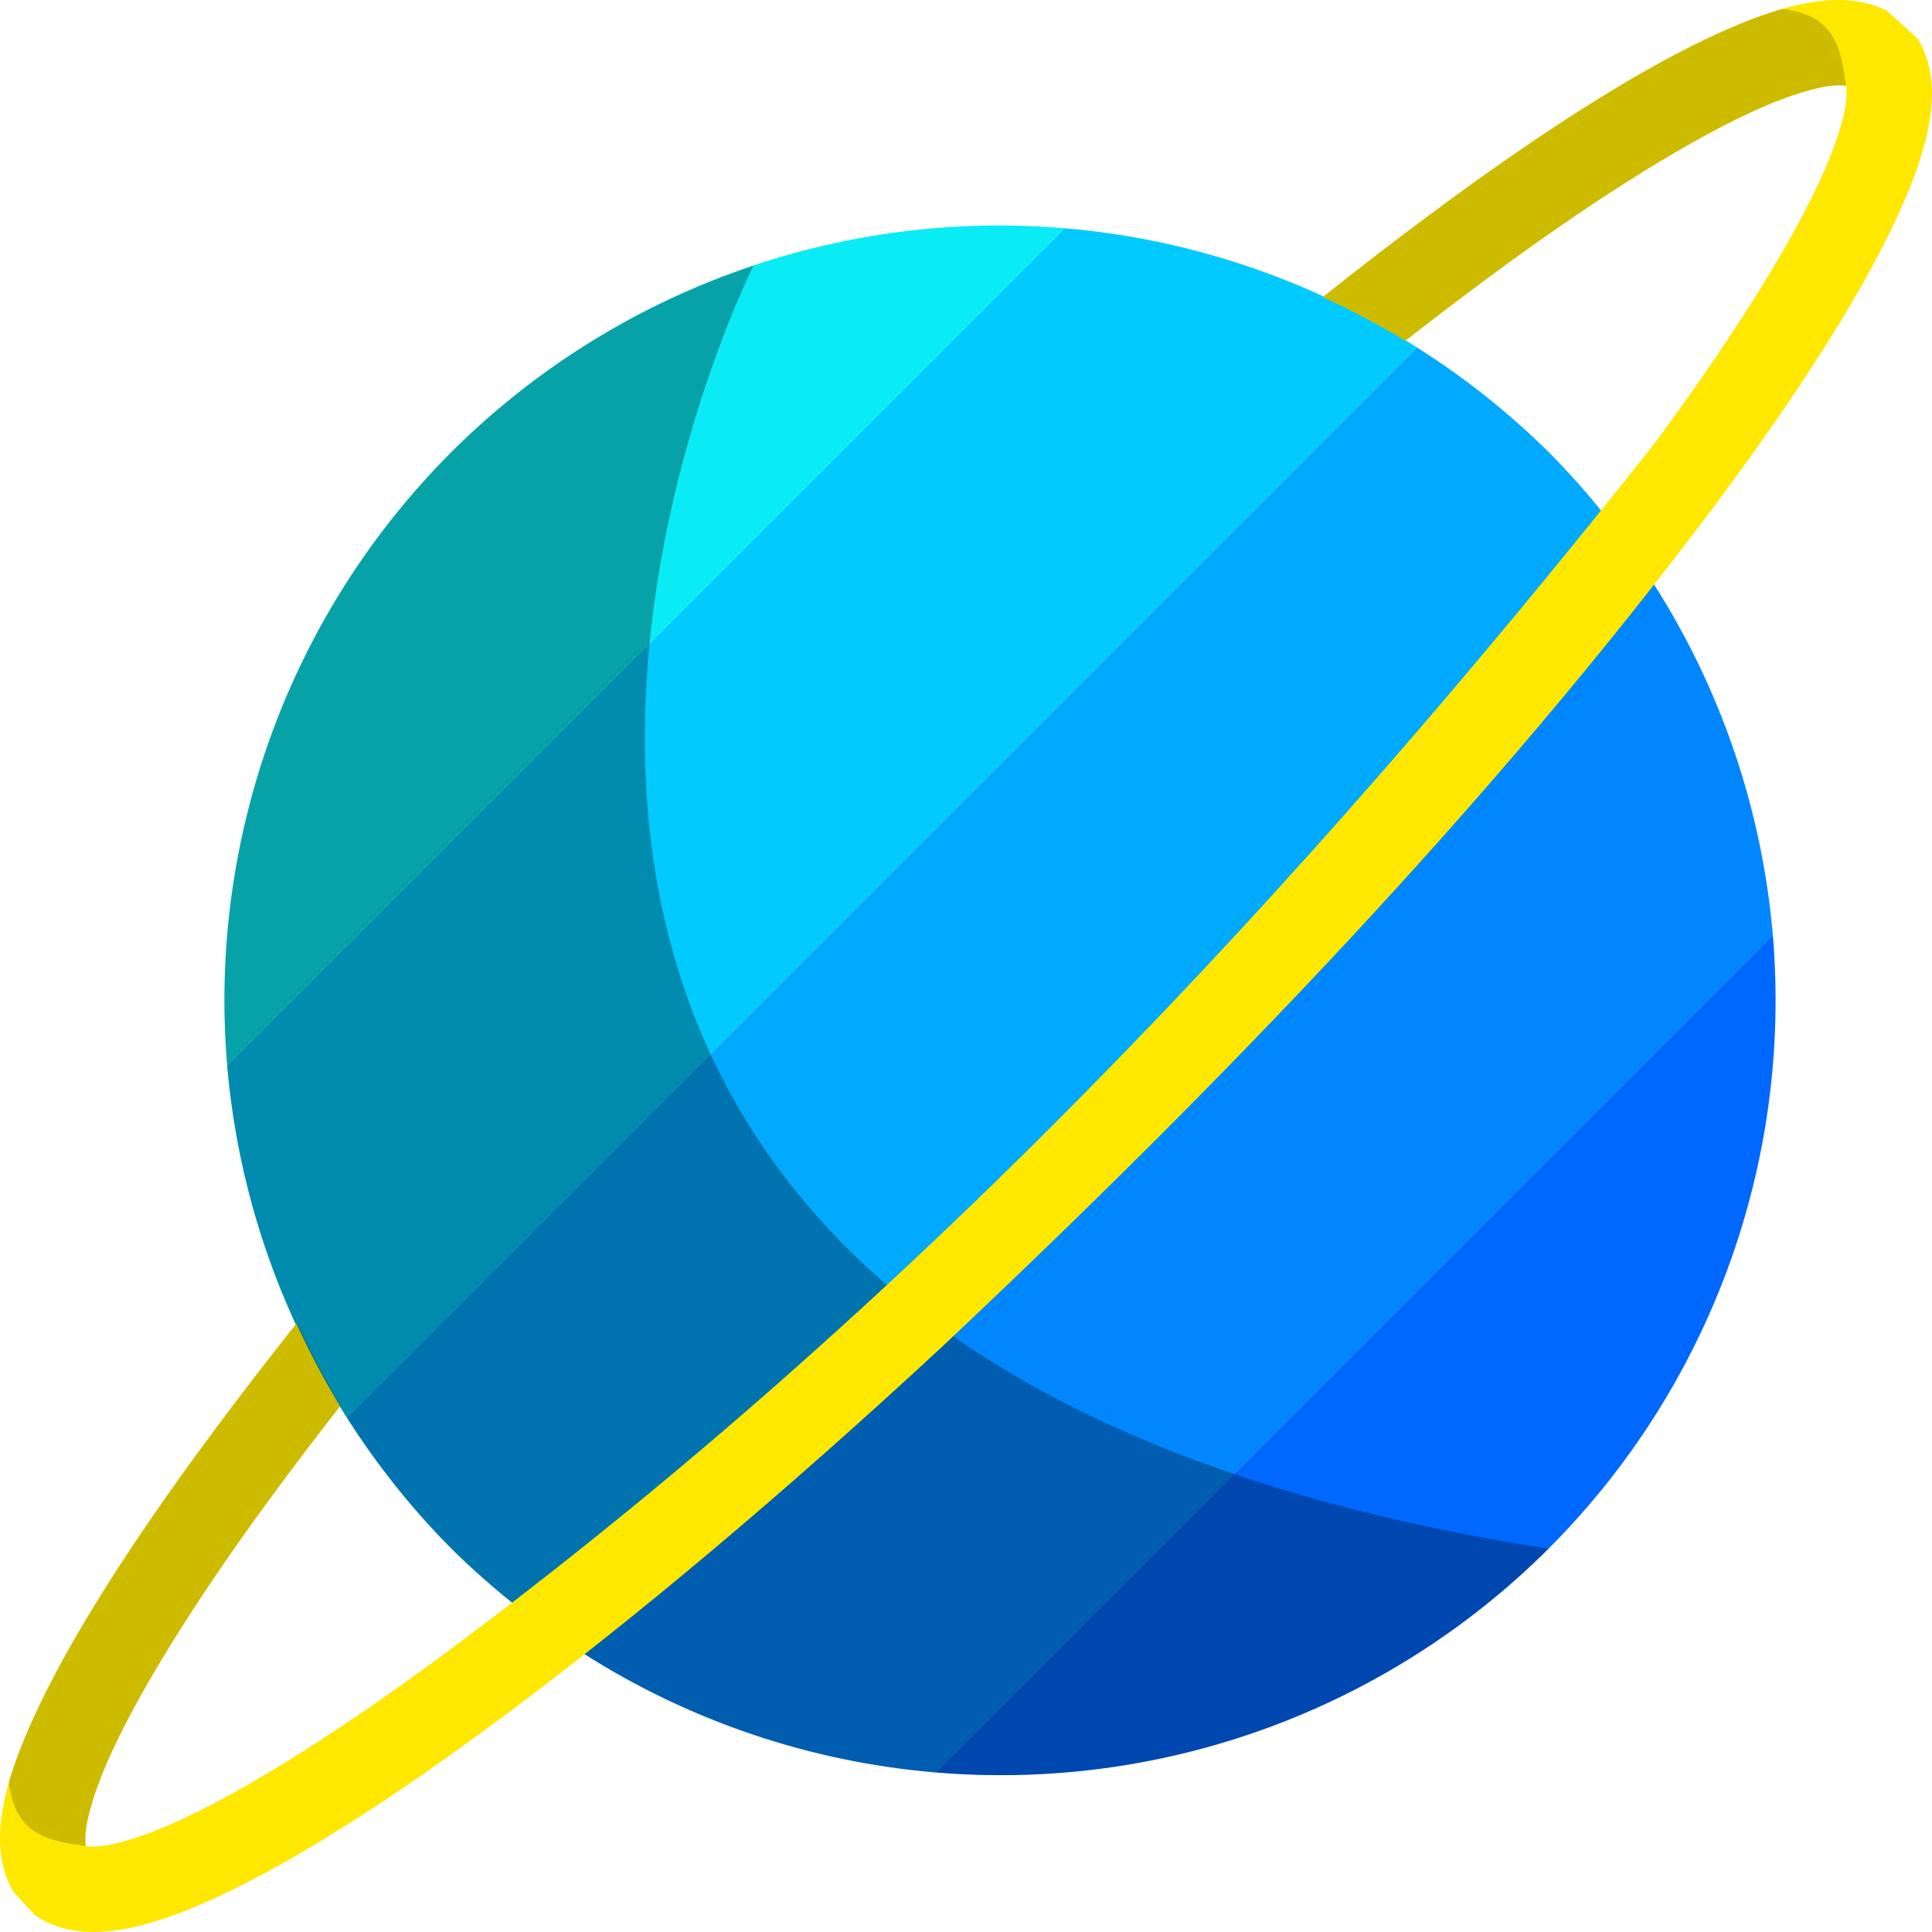
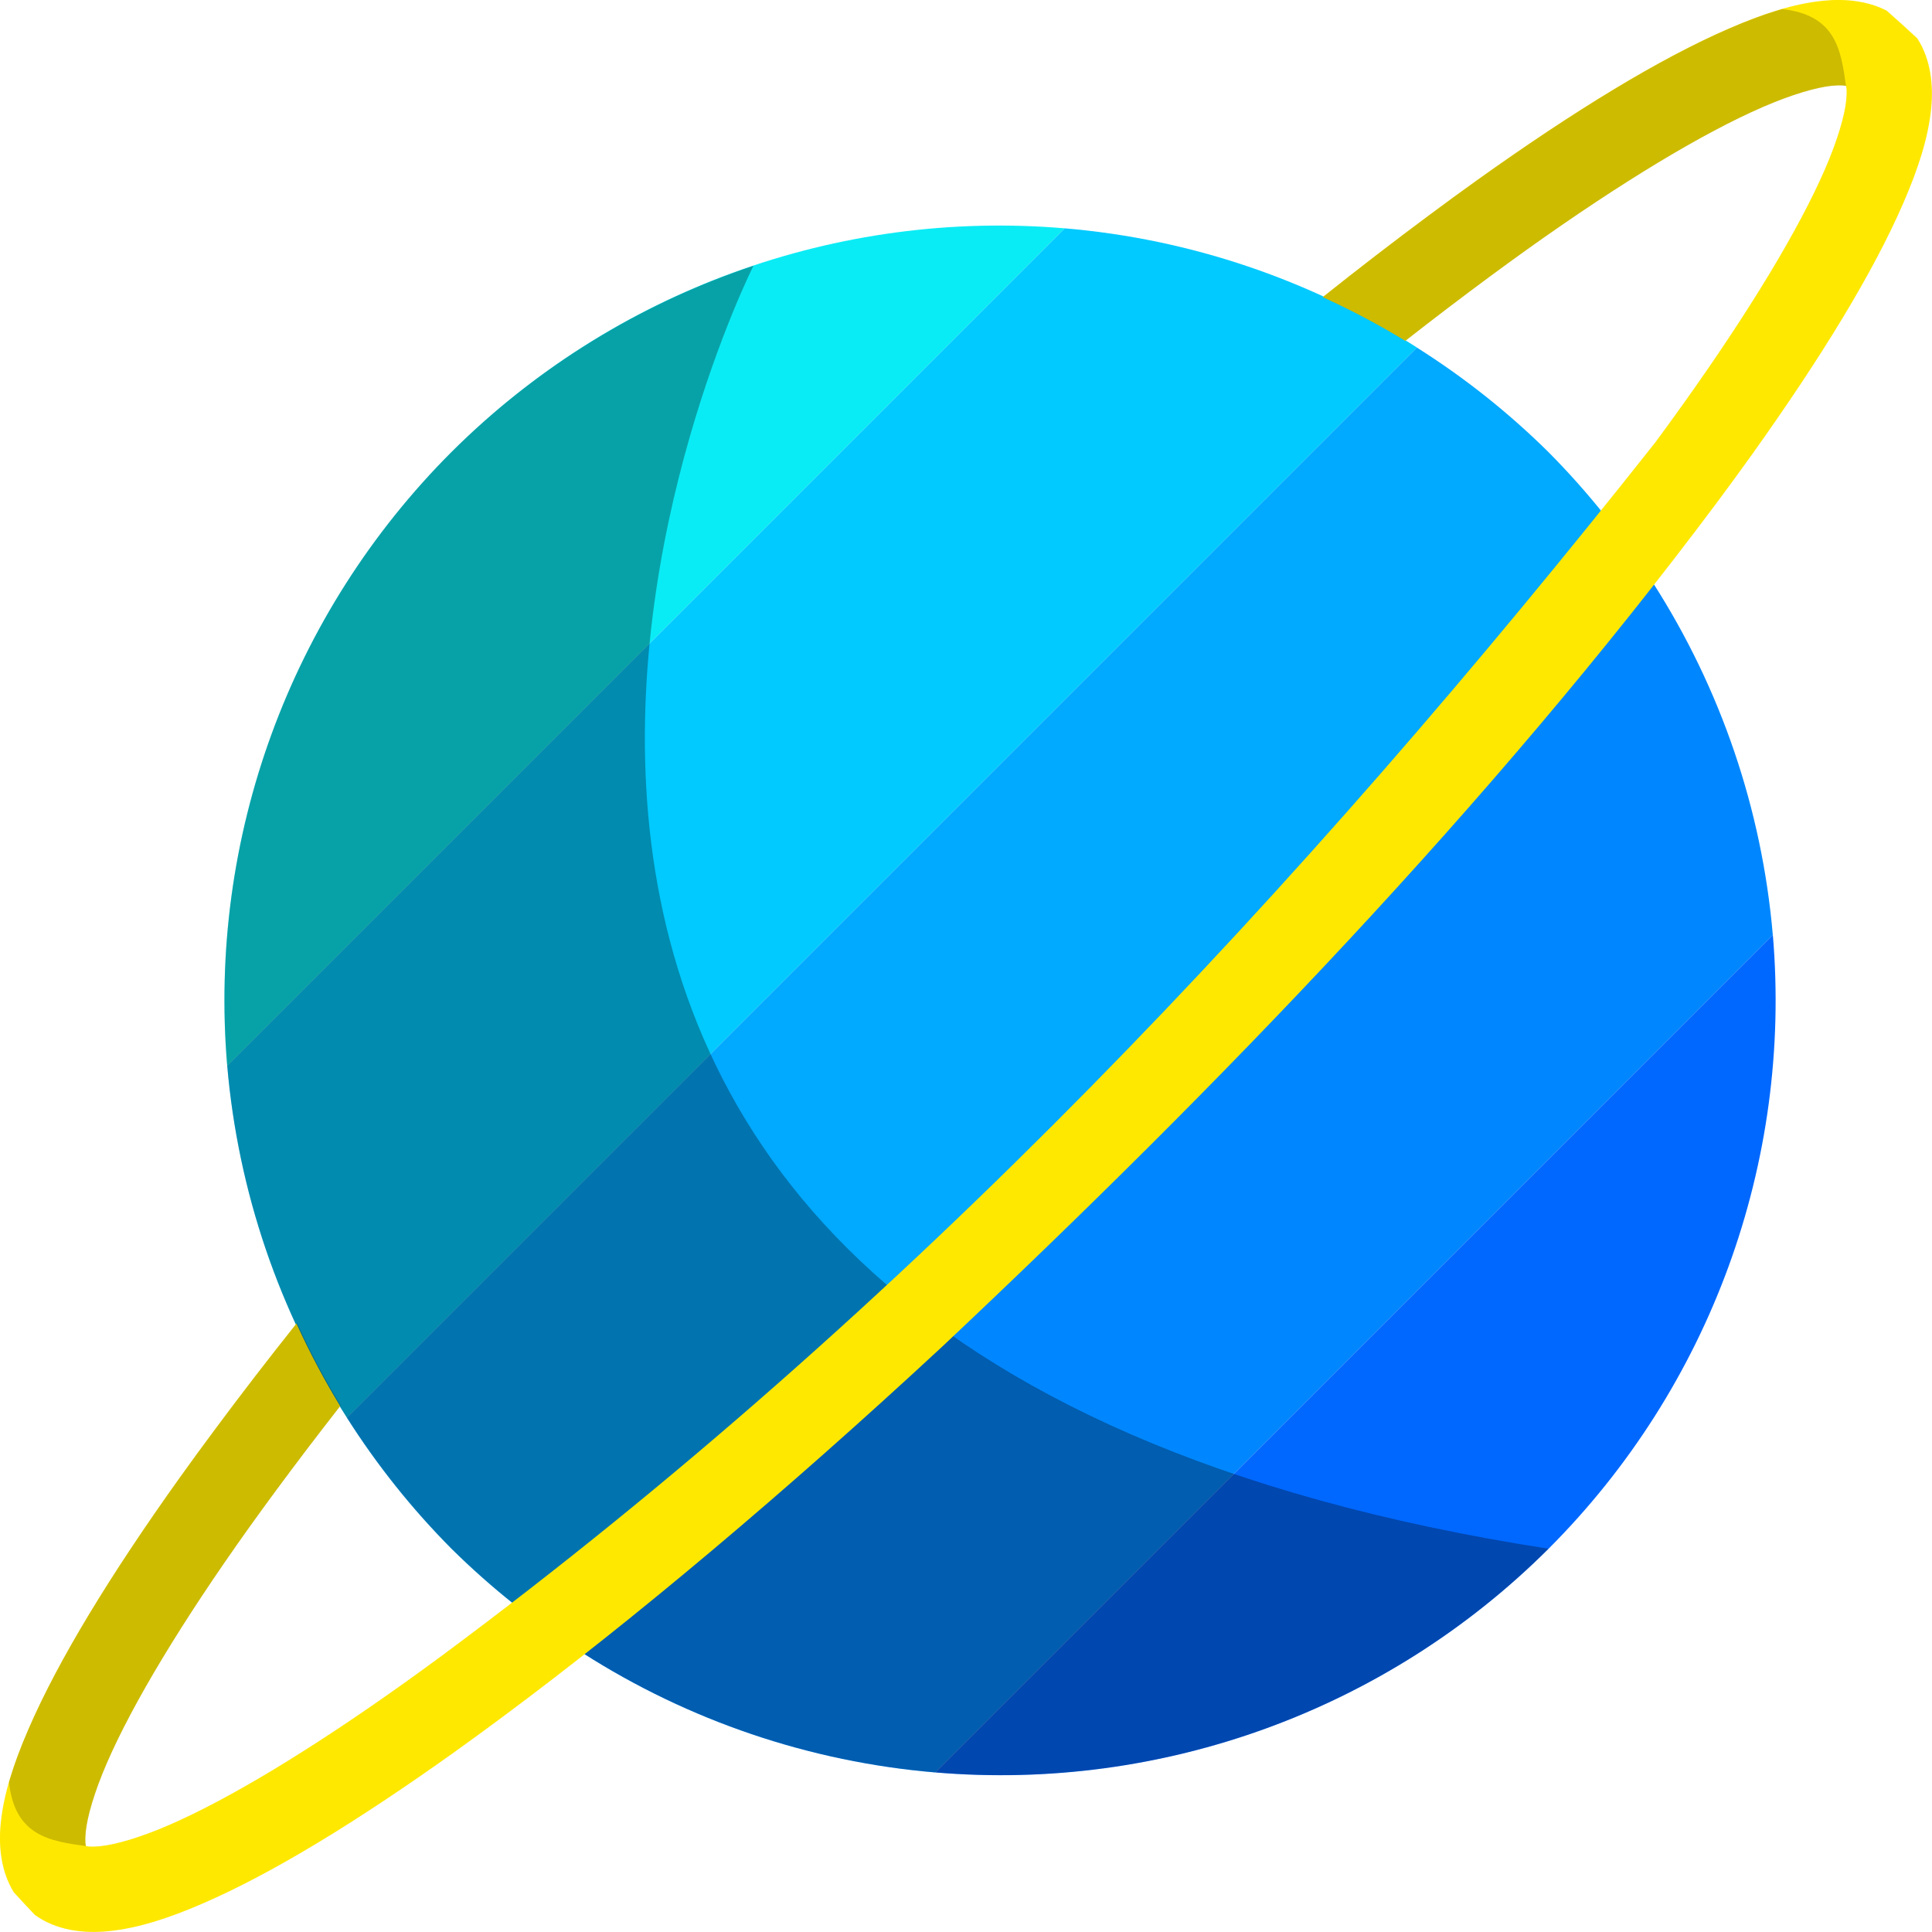
- <svg xmlns="http://www.w3.org/2000/svg" width="149.608mm" height="149.608mm" viewBox="0 0 149.608 149.608" version="1.1" id="svg64">
-   <defs id="defs58" />
-   <g id="layer1" transform="translate(-155.0056,-136.7734)">
-     <g style="display:inline" id="g874" transform="translate(239.5951,50.58898)">
-       <g id="g861">
-         <g id="g4553" transform="rotate(-45,148.7274,319.388)">
-           <g id="g4559">
-             <path style="opacity:1;fill:#0aecf5;fill-opacity:1;stroke-width:0.265;stroke-miterlimit:4;stroke-dasharray:none" d="M 148.63,38.979 A 60.06,60.06 0 0 0 102.726,60.312 l 91.727,-2e-6 A 60.06,60.06 0 0 0 148.63,38.979 Z" id="path4519" />
-             <path style="opacity:1;fill:#00caff;fill-opacity:1;stroke-width:0.265;stroke-miterlimit:4;stroke-dasharray:none" d="M 102.726,60.312 A 60.06,60.06 0 0 0 90.016,86.13 H 207.21 A 60.06,60.06 0 0 0 194.453,60.312 Z" id="path4521" />
-             <path style="opacity:1;fill:#00a9ff;fill-opacity:0.995;stroke-width:0.265;stroke-miterlimit:4;stroke-dasharray:none" d="m 90.016,86.13 a 60.06,60.06 0 0 0 -1.447,12.909 60.06,60.06 0 0 0 1.48,12.909 H 207.244 a 60.06,60.06 0 0 0 1.446,-12.909 60.06,60.06 0 0 0 -1.48,-12.909 z" id="path4523" />
-             <path style="opacity:1;fill:#0087ff;fill-opacity:1;stroke-width:0.265;stroke-miterlimit:4;stroke-dasharray:none" d="m 90.049,111.948 a 60.06,60.06 0 0 0 12.757,25.819 l 91.727,1e-5 a 60.06,60.06 0 0 0 12.71,-25.819 z" id="path4525" />
-             <path style="opacity:1;fill:#0068ff;fill-opacity:1;stroke-width:0.265;stroke-miterlimit:4;stroke-dasharray:none" d="m 102.807,137.766 a 60.06,60.06 0 0 0 45.823,21.333 60.06,60.06 0 0 0 45.904,-21.333 z" id="path4527" />
-           </g>
+ <svg xmlns="http://www.w3.org/2000/svg" id="svg28" viewBox="0 0 149.61 149.61" version="1.1" height="149.61mm" width="149.61mm">
+   <defs id="defs32" />
+   <g id="g26" transform="translate(-155.01 -136.77)">
+     <g id="g24" transform="translate(239.6 50.589)">
+       <g id="g16" transform="rotate(-45 148.73 319.39)">
+         <g id="g14" stroke-width=".265">
+           <path id="path4" fill="#0aecf5" d="m148.63 38.979a60.06 60.06 0 0 0-45.904 21.333l91.727-2e-6a60.06 60.06 0 0 0-45.823-21.333z" />
+           <path id="path6" fill="#00caff" d="m102.73 60.312a60.06 60.06 0 0 0-12.709 25.818h117.19a60.06 60.06 0 0 0-12.757-25.818z" />
+           <path id="path8" fill-opacity=".995" fill="#00a9ff" d="m90.016 86.13a60.06 60.06 0 0 0-1.447 12.909 60.06 60.06 0 0 0 1.48 12.909h117.19a60.06 60.06 0 0 0 1.446-12.909 60.06 60.06 0 0 0-1.48-12.909z" />
+           <path id="path10" fill="#0087ff" d="m90.049 111.95a60.06 60.06 0 0 0 12.757 25.819l91.727 1e-5a60.06 60.06 0 0 0 12.71-25.819z" />
+           <path id="path12" fill="#0068ff" d="m102.81 137.77a60.06 60.06 0 0 0 45.823 21.333 60.06 60.06 0 0 0 45.904-21.333z" />
        </g>
-         <path style="opacity:1;fill:#000000;fill-opacity:0.314;stroke:none;stroke-width:1px;stroke-linecap:butt;stroke-linejoin:miter;stroke-opacity:1" d="m -99.271,403.541 a 227,227 0 0 0 -88.273,54.453 227,227 0 0 0 -65.666,179.693 227,227 0 0 0 35.033,102.965 227,227 0 0 0 30.633,38.369 227,227 0 0 0 38.455,30.543 227,227 0 0 0 103.096,34.906 227,227 0 0 0 179.477,-65.449 C -257.751,718.403 -99.219,403.574 -99.219,403.574 c 0,0 -0.052,-0.033 -0.053,-0.033 z" id="path60" transform="scale(0.2645833)" />
      </g>
-       <path id="path4571" d="m 17.842,109.192 c 2.197,0.999 4.332,2.129 6.393,3.385 2.245,-1.758 4.421,-3.412 6.526,-4.967 0.985,-0.727 1.959,-1.438 2.908,-2.116 7.334,-5.235 13.649,-9.029 18.248,-11.025 2.3,-0.998 4.179,-1.526 5.336,-1.644 0.712,-0.072 1.002,-0.013 1.109,0.015 0.028,0.106 0.086,0.395 0.014,1.108 -0.117,1.157 -0.646,3.037 -1.644,5.336 -1.996,4.599 -5.789,10.914 -11.025,18.248 -0.68,0.952 -1.386,1.924 -2.114,2.91 -27.329,34.574 -58.025,67.3 -93.952,93.945 -0.977,0.72 -1.939,1.419 -2.883,2.093 -7.334,5.235 -13.65,9.031 -18.249,11.026 -2.3,0.998 -4.177,1.525 -5.335,1.642 -0.712,0.072 -1.002,0.014 -1.109,-0.013 -0.028,-0.107 -0.086,-0.398 -0.014,-1.11 0.117,-1.157 0.644,-3.035 1.642,-5.335 1.996,-4.599 5.791,-10.915 11.026,-18.25 0.671,-0.94 1.376,-1.905 2.095,-2.879 1.545,-2.094 3.19,-4.259 4.937,-6.491 -1.256,-2.062 -2.386,-4.197 -3.385,-6.395 -2.241,2.813 -4.33,5.532 -6.281,8.158 -0.949,1.277 -1.875,2.539 -2.751,3.766 -5.394,7.557 -9.388,14.104 -11.711,19.459 -1.162,2.677 -1.926,5.046 -2.155,7.3 -0.183,1.808 0.016,3.752 1.01,5.359 0.538,0.592 1.083,1.177 1.635,1.757 1.671,1.207 3.777,1.453 5.726,1.255 2.254,-0.228 4.623,-0.993 7.3,-2.155 5.354,-2.323 11.902,-6.318 19.459,-11.712 1.227,-0.876 2.489,-1.802 3.766,-2.75 10.123,-7.52 21.752,-17.28 33.996,-28.637 21.392,-20.13 42.609,-42.095 59.955,-65.309 0.956,-1.286 1.888,-2.556 2.77,-3.792 5.394,-7.557 9.388,-14.105 11.711,-19.459 1.162,-2.677 1.928,-5.048 2.156,-7.302 0.187,-1.847 -0.023,-3.834 -1.072,-5.46 -0.779,-0.728 -1.57,-1.443 -2.372,-2.146 -1.127,-0.581 -2.391,-0.814 -3.642,-0.826 -0.431,-0.004 -0.861,0.018 -1.284,0.061 -2.254,0.228 -4.625,0.994 -7.302,2.156 -5.354,2.323 -11.902,6.318 -19.459,11.712 -1.235,0.882 -2.506,1.815 -3.792,2.77 -2.637,1.959 -5.367,4.057 -8.192,6.309 z" style="opacity:1;fill:#ffe800;fill-opacity:1;stroke-width:0.454;stroke-miterlimit:4;stroke-dasharray:none" />
-       <path d="m -61.583,188.617 c 0.999,2.197 2.129,4.332 3.385,6.393 -1.758,2.245 -3.412,4.421 -4.967,6.526 -0.727,0.985 -1.438,1.959 -2.116,2.908 -5.235,7.334 -9.029,13.649 -11.025,18.248 -0.998,2.3 -1.526,4.179 -1.644,5.336 -0.072,0.712 -0.013,1.002 0.015,1.109 -2.743,-0.386 -5.5,-0.751 -5.959,-4.943 0.375,-1.308 0.886,-2.675 1.519,-4.135 2.323,-5.354 6.318,-11.902 11.712,-19.459 0.882,-1.235 1.815,-2.506 2.77,-3.792 1.959,-2.637 4.057,-5.367 6.309,-8.192 z m 79.424,-79.424 c 2.197,0.999 4.332,2.129 6.393,3.385 2.245,-1.758 4.421,-3.412 6.526,-4.967 0.985,-0.727 1.959,-1.438 2.908,-2.116 7.334,-5.235 13.649,-9.029 18.248,-11.025 2.3,-0.998 4.179,-1.526 5.336,-1.644 0.712,-0.072 1.002,-0.013 1.109,0.015 -0.386,-2.743 -0.751,-5.5 -4.943,-5.959 -1.308,0.375 -2.675,0.886 -4.135,1.519 -5.354,2.323 -11.902,6.318 -19.459,11.712 -1.235,0.882 -2.506,1.815 -3.792,2.77 -2.637,1.959 -5.367,4.057 -8.192,6.309 z" style="opacity:1;fill:#000000;fill-opacity:0.196;fill-rule:evenodd;stroke:none;stroke-width:0.265px;stroke-linecap:butt;stroke-linejoin:miter;stroke-opacity:1" id="path4695" />
+       <path id="path18" fill-opacity=".314" d="m-99.271 403.54a227 227 0 0 0-88.273 54.453 227 227 0 0 0-65.666 179.69 227 227 0 0 0 35.033 102.96 227 227 0 0 0 30.633 38.369 227 227 0 0 0 38.455 30.543 227 227 0 0 0 103.1 34.906 227 227 0 0 0 179.48-65.449c-391.23-60.618-232.7-375.45-232.7-375.45s-0.052-0.033-0.053-0.033z" transform="scale(.26458)" />
+       <path id="path20" stroke-width=".454" fill="#ffe800" d="m17.842 109.19c2.197 0.999 4.332 2.129 6.393 3.385 2.245-1.758 4.421-3.412 6.526-4.967 0.985-0.727 1.959-1.438 2.908-2.116 7.334-5.235 13.649-9.029 18.248-11.025 2.3-0.998 4.179-1.526 5.336-1.644 0.712-0.072 1.002-0.013 1.109 0.015 0.028 0.106 0.086 0.395 0.014 1.107-0.117 1.157-0.646 3.037-1.644 5.336-1.996 4.599-5.789 10.914-11.025 18.248-0.68 0.952-1.386 1.924-2.114 2.91-27.329 34.574-58.025 67.3-93.952 93.945-0.977 0.72-1.939 1.419-2.883 2.093-7.334 5.235-13.65 9.03-18.249 11.026-2.3 0.998-4.178 1.525-5.335 1.642-0.712 0.072-1.002 0.014-1.109-0.013-0.028-0.107-0.086-0.398-0.014-1.11 0.117-1.157 0.644-3.035 1.642-5.335 1.996-4.599 5.791-10.915 11.026-18.25 0.671-0.94 1.376-1.905 2.095-2.879 1.545-2.094 3.19-4.259 4.937-6.491-1.256-2.062-2.386-4.197-3.385-6.395-2.241 2.813-4.33 5.532-6.281 8.158-0.949 1.277-1.875 2.539-2.751 3.766-5.394 7.557-9.388 14.104-11.711 19.459-1.162 2.677-1.927 5.046-2.155 7.301-0.183 1.808 0.016 3.752 1.01 5.359 0.538 0.592 1.083 1.177 1.635 1.756 1.671 1.207 3.777 1.453 5.726 1.255 2.254-0.228 4.623-0.993 7.301-2.155 5.354-2.323 11.902-6.318 19.459-11.712 1.227-0.876 2.489-1.802 3.766-2.75 10.123-7.52 21.752-17.28 33.996-28.637 21.392-20.13 42.609-42.095 59.955-65.309 0.956-1.286 1.888-2.556 2.77-3.792 5.394-7.557 9.388-14.105 11.711-19.459 1.162-2.677 1.928-5.048 2.156-7.302 0.187-1.847-0.023-3.834-1.073-5.46-0.779-0.728-1.57-1.443-2.372-2.146-1.127-0.581-2.391-0.814-3.642-0.826-0.431-4e-3 -0.861 0.018-1.284 0.061-2.254 0.228-4.625 0.994-7.302 2.156-5.354 2.323-11.902 6.318-19.459 11.712-1.235 0.882-2.506 1.815-3.792 2.77-2.637 1.959-5.367 4.057-8.192 6.309z" />
+       <path id="path22" fill-rule="evenodd" fill-opacity=".196" d="m-61.583 188.62c0.999 2.197 2.129 4.332 3.385 6.393-1.758 2.245-3.412 4.421-4.967 6.526-0.727 0.985-1.438 1.959-2.116 2.908-5.235 7.334-9.029 13.649-11.025 18.248-0.998 2.3-1.526 4.179-1.644 5.336-0.072 0.712-0.013 1.002 0.015 1.109-2.744-0.386-5.5-0.751-5.959-4.943 0.375-1.308 0.886-2.675 1.519-4.135 2.323-5.354 6.318-11.902 11.712-19.459 0.882-1.235 1.815-2.506 2.77-3.792 1.959-2.637 4.057-5.367 6.309-8.192zm79.424-79.424c2.197 0.999 4.332 2.129 6.393 3.385 2.245-1.758 4.421-3.412 6.526-4.967 0.985-0.727 1.959-1.438 2.908-2.116 7.334-5.235 13.649-9.029 18.248-11.025 2.3-0.998 4.179-1.526 5.336-1.644 0.712-0.072 1.002-0.013 1.109 0.015-0.386-2.744-0.751-5.5-4.943-5.959-1.308 0.375-2.675 0.886-4.135 1.519-5.354 2.323-11.902 6.318-19.459 11.712-1.235 0.882-2.506 1.815-3.792 2.77-2.637 1.959-5.367 4.057-8.192 6.309z" />
    </g>
  </g>
</svg>
